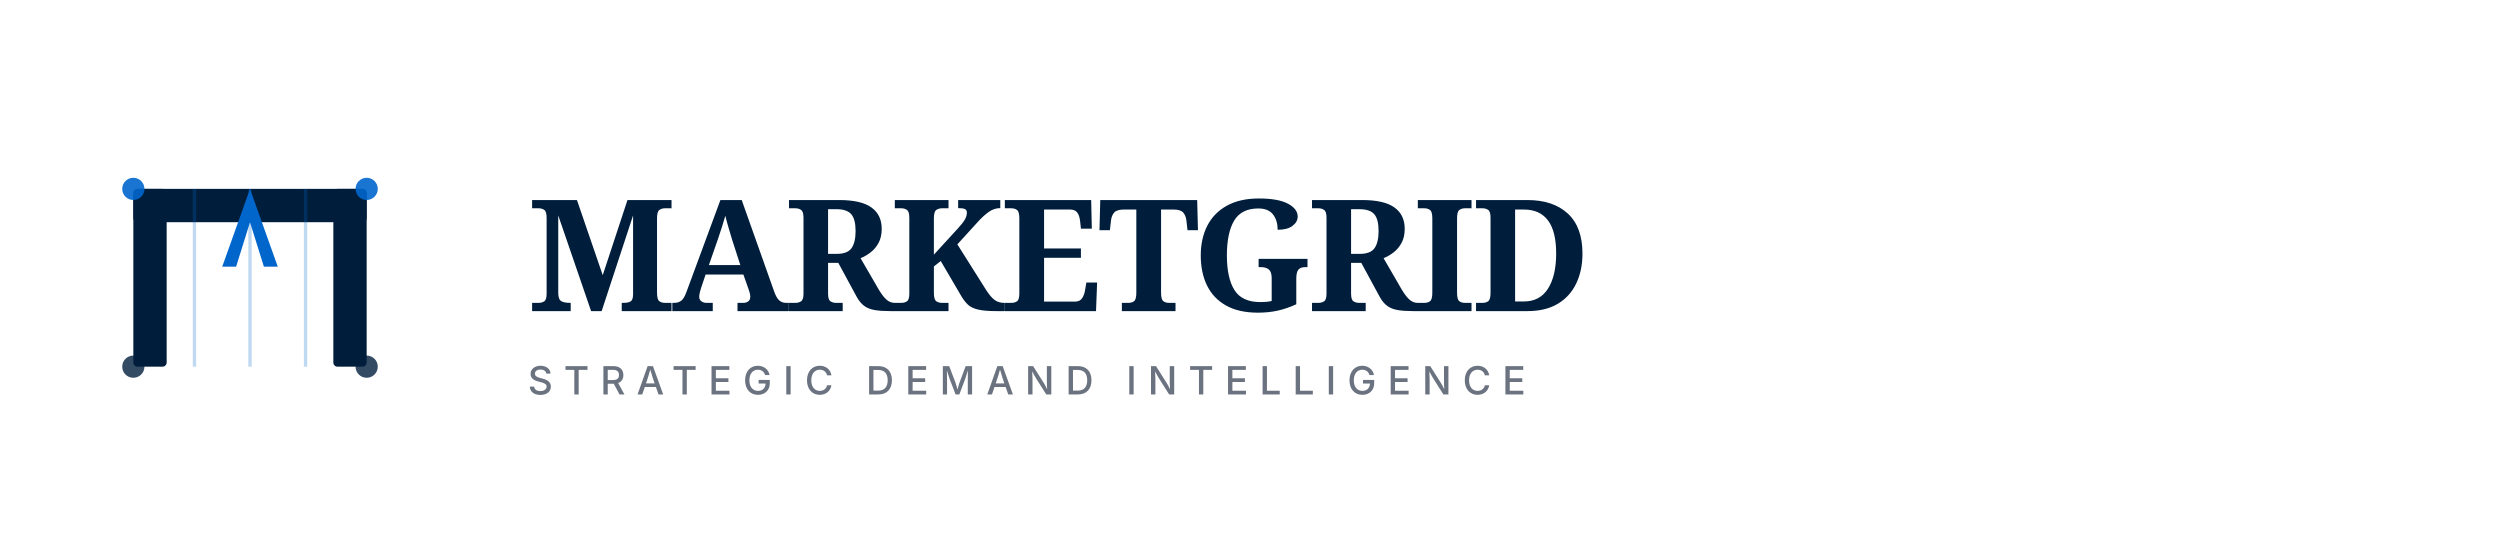
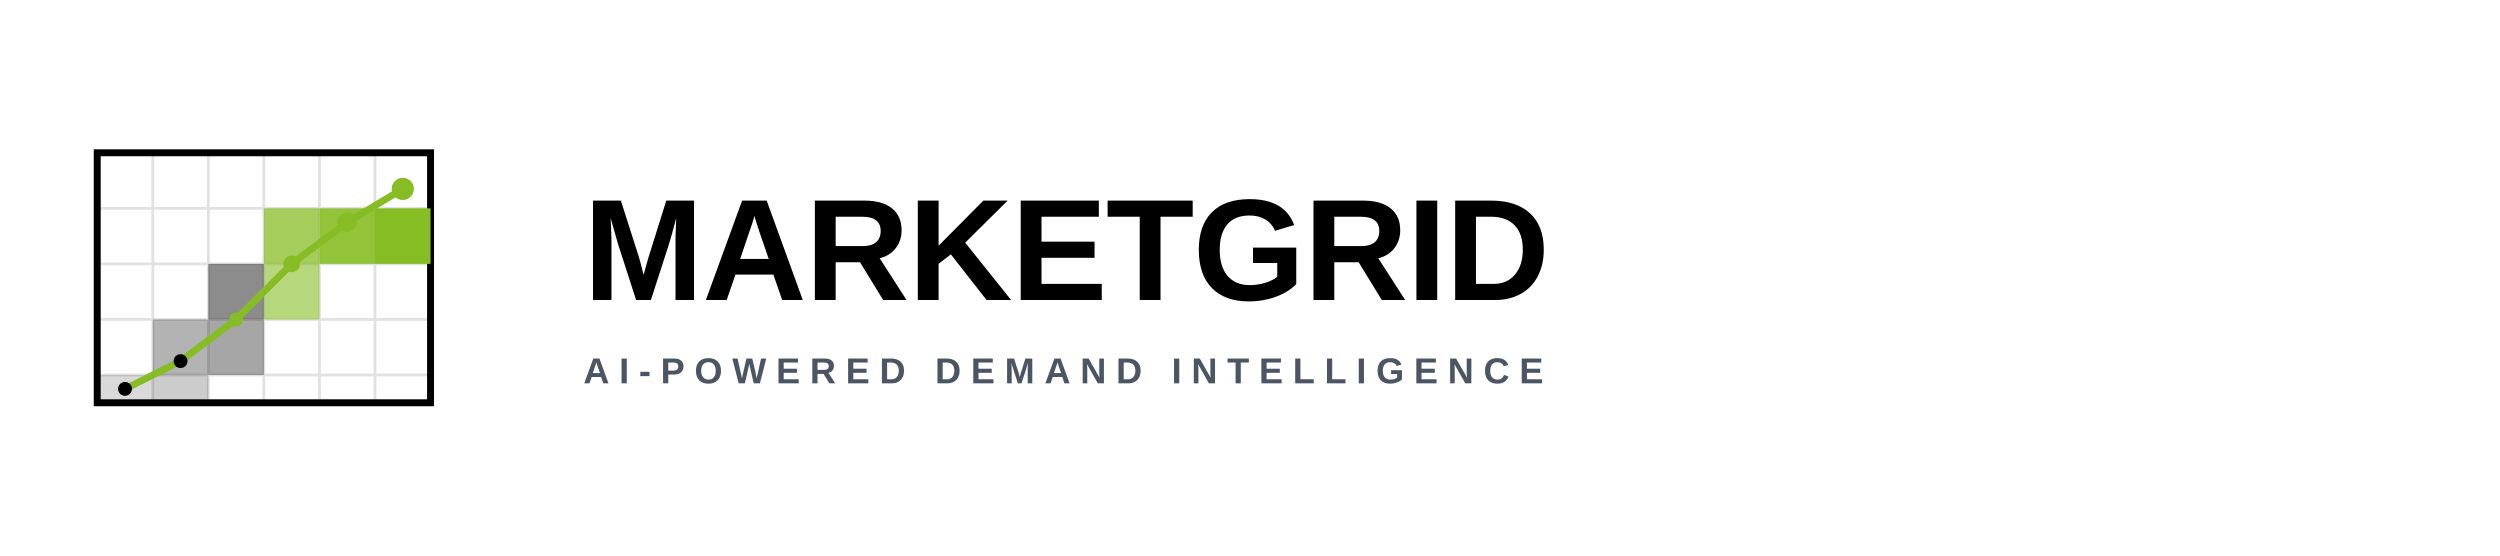
<svg xmlns="http://www.w3.org/2000/svg" width="900" height="200" viewBox="0 0 900 200" fill="none">
  <defs>
-     <linearGradient id="premiumGradient" x1="0%" y1="0%" x2="100%" y2="100%">
-       <stop offset="0%" style="stop-color:#001E3C;stop-opacity:1" />
-       <stop offset="100%" style="stop-color:#0066CC;stop-opacity:1" />
+     <linearGradient id="greenGradient" x1="0%" y1="0%" x2="0%" y2="100%">
+       <stop offset="0%" style="stop-color:#86BC24;stop-opacity:1" />
+       <stop offset="100%" style="stop-color:#6B9B1E;stop-opacity:1" />
    </linearGradient>
  </defs>
-   <g id="icon" transform="translate(40, 50)">
-     <rect x="8" y="18" width="12" height="64" fill="#001E3C" rx="1.5" />
-     <rect x="80" y="18" width="12" height="64" fill="#001E3C" rx="1.5" />
-     <rect x="8" y="18" width="84" height="12" fill="#001E3C" rx="1.5" />
-     <path d="M 50 18 L 40 46 L 45 46 L 50 30 L 55 46 L 60 46 Z" fill="#0066CC" />
-     <line x1="30" y1="18" x2="30" y2="82" stroke="#0066CC" stroke-width="1.2" opacity="0.25" />
-     <line x1="50" y1="18" x2="50" y2="82" stroke="#0066CC" stroke-width="1.2" opacity="0.25" />
-     <line x1="70" y1="18" x2="70" y2="82" stroke="#0066CC" stroke-width="1.2" opacity="0.25" />
-     <circle cx="8" cy="18" r="4" fill="#0066CC" opacity="0.9" />
-     <circle cx="92" cy="18" r="4" fill="#0066CC" opacity="0.9" />
-     <circle cx="8" cy="82" r="4" fill="#001E3C" opacity="0.8" />
-     <circle cx="92" cy="82" r="4" fill="#001E3C" opacity="0.8" />
+   <g id="icon" transform="translate(35, 40)">
+     <g id="gridStructure" opacity="0.12">
+       <line x1="20" y1="15" x2="20" y2="105" stroke="#000000" stroke-width="1" />
+       <line x1="40" y1="15" x2="40" y2="105" stroke="#000000" stroke-width="1" />
+       <line x1="60" y1="15" x2="60" y2="105" stroke="#000000" stroke-width="1" />
+       <line x1="80" y1="15" x2="80" y2="105" stroke="#000000" stroke-width="1" />
+       <line x1="100" y1="15" x2="100" y2="105" stroke="#000000" stroke-width="1" />
+       <line x1="0" y1="35" x2="120" y2="35" stroke="#000000" stroke-width="1" />
+       <line x1="0" y1="55" x2="120" y2="55" stroke="#000000" stroke-width="1" />
+       <line x1="0" y1="75" x2="120" y2="75" stroke="#000000" stroke-width="1" />
+       <line x1="0" y1="95" x2="120" y2="95" stroke="#000000" stroke-width="1" />
+     </g>
+     <rect x="0" y="15" width="120" height="90" fill="none" stroke="#000000" stroke-width="2.5" />
+     <g id="dataCells">
+       <rect x="0" y="95" width="20" height="10" fill="#000000" opacity="0.15" />
+       <rect x="20" y="95" width="20" height="10" fill="#000000" opacity="0.20" />
+       <rect x="20" y="75" width="20" height="20" fill="#000000" opacity="0.30" />
+       <rect x="40" y="75" width="20" height="20" fill="#000000" opacity="0.35" />
+       <rect x="40" y="55" width="20" height="20" fill="#000000" opacity="0.45" />
+       <rect x="60" y="55" width="20" height="20" fill="#86BC24" opacity="0.60" />
+       <rect x="60" y="35" width="20" height="20" fill="#86BC24" opacity="0.75" />
+       <rect x="80" y="35" width="20" height="20" fill="#86BC24" opacity="0.90" />
+       <rect x="100" y="35" width="20" height="20" fill="#86BC24" />
+     </g>
+     <polyline points="10,100 30,90 50,75 70,55 90,40 110,28" fill="none" stroke="#86BC24" stroke-width="2.5" stroke-linecap="round" stroke-linejoin="round" />
+     <circle cx="10" cy="100" r="2.5" fill="#000000" />
+     <circle cx="30" cy="90" r="2.5" fill="#000000" />
+     <circle cx="50" cy="75" r="2.5" fill="#86BC24" />
+     <circle cx="70" cy="55" r="3" fill="#86BC24" />
+     <circle cx="90" cy="40" r="3.5" fill="#86BC24" />
+     <circle cx="110" cy="28" r="4" fill="#86BC24" />
  </g>
  <g id="wordmark">
-     <text x="190" y="112" font-family="'Playfair Display', Georgia, serif" font-size="56" font-weight="700" fill="#001E3C" letter-spacing="-1.5">
+     <text x="210" y="108" font-family="'Arial Black', 'Arial', sans-serif" font-size="52" font-weight="900" fill="#000000" letter-spacing="-0.5">
      MARKETGRID
    </text>
  </g>
-   <text x="190" y="142" font-family="'Inter', 'Helvetica Neue', sans-serif" font-size="14" font-weight="500" fill="#6B7280" letter-spacing="4">
-     STRATEGIC DEMAND INTELLIGENCE
+   <text x="210" y="138" font-family="'Arial', 'Helvetica Neue', sans-serif" font-size="13" font-weight="600" fill="#4B5563" letter-spacing="3.5">
+     AI-POWERED DEMAND INTELLIGENCE
  </text>
</svg>
